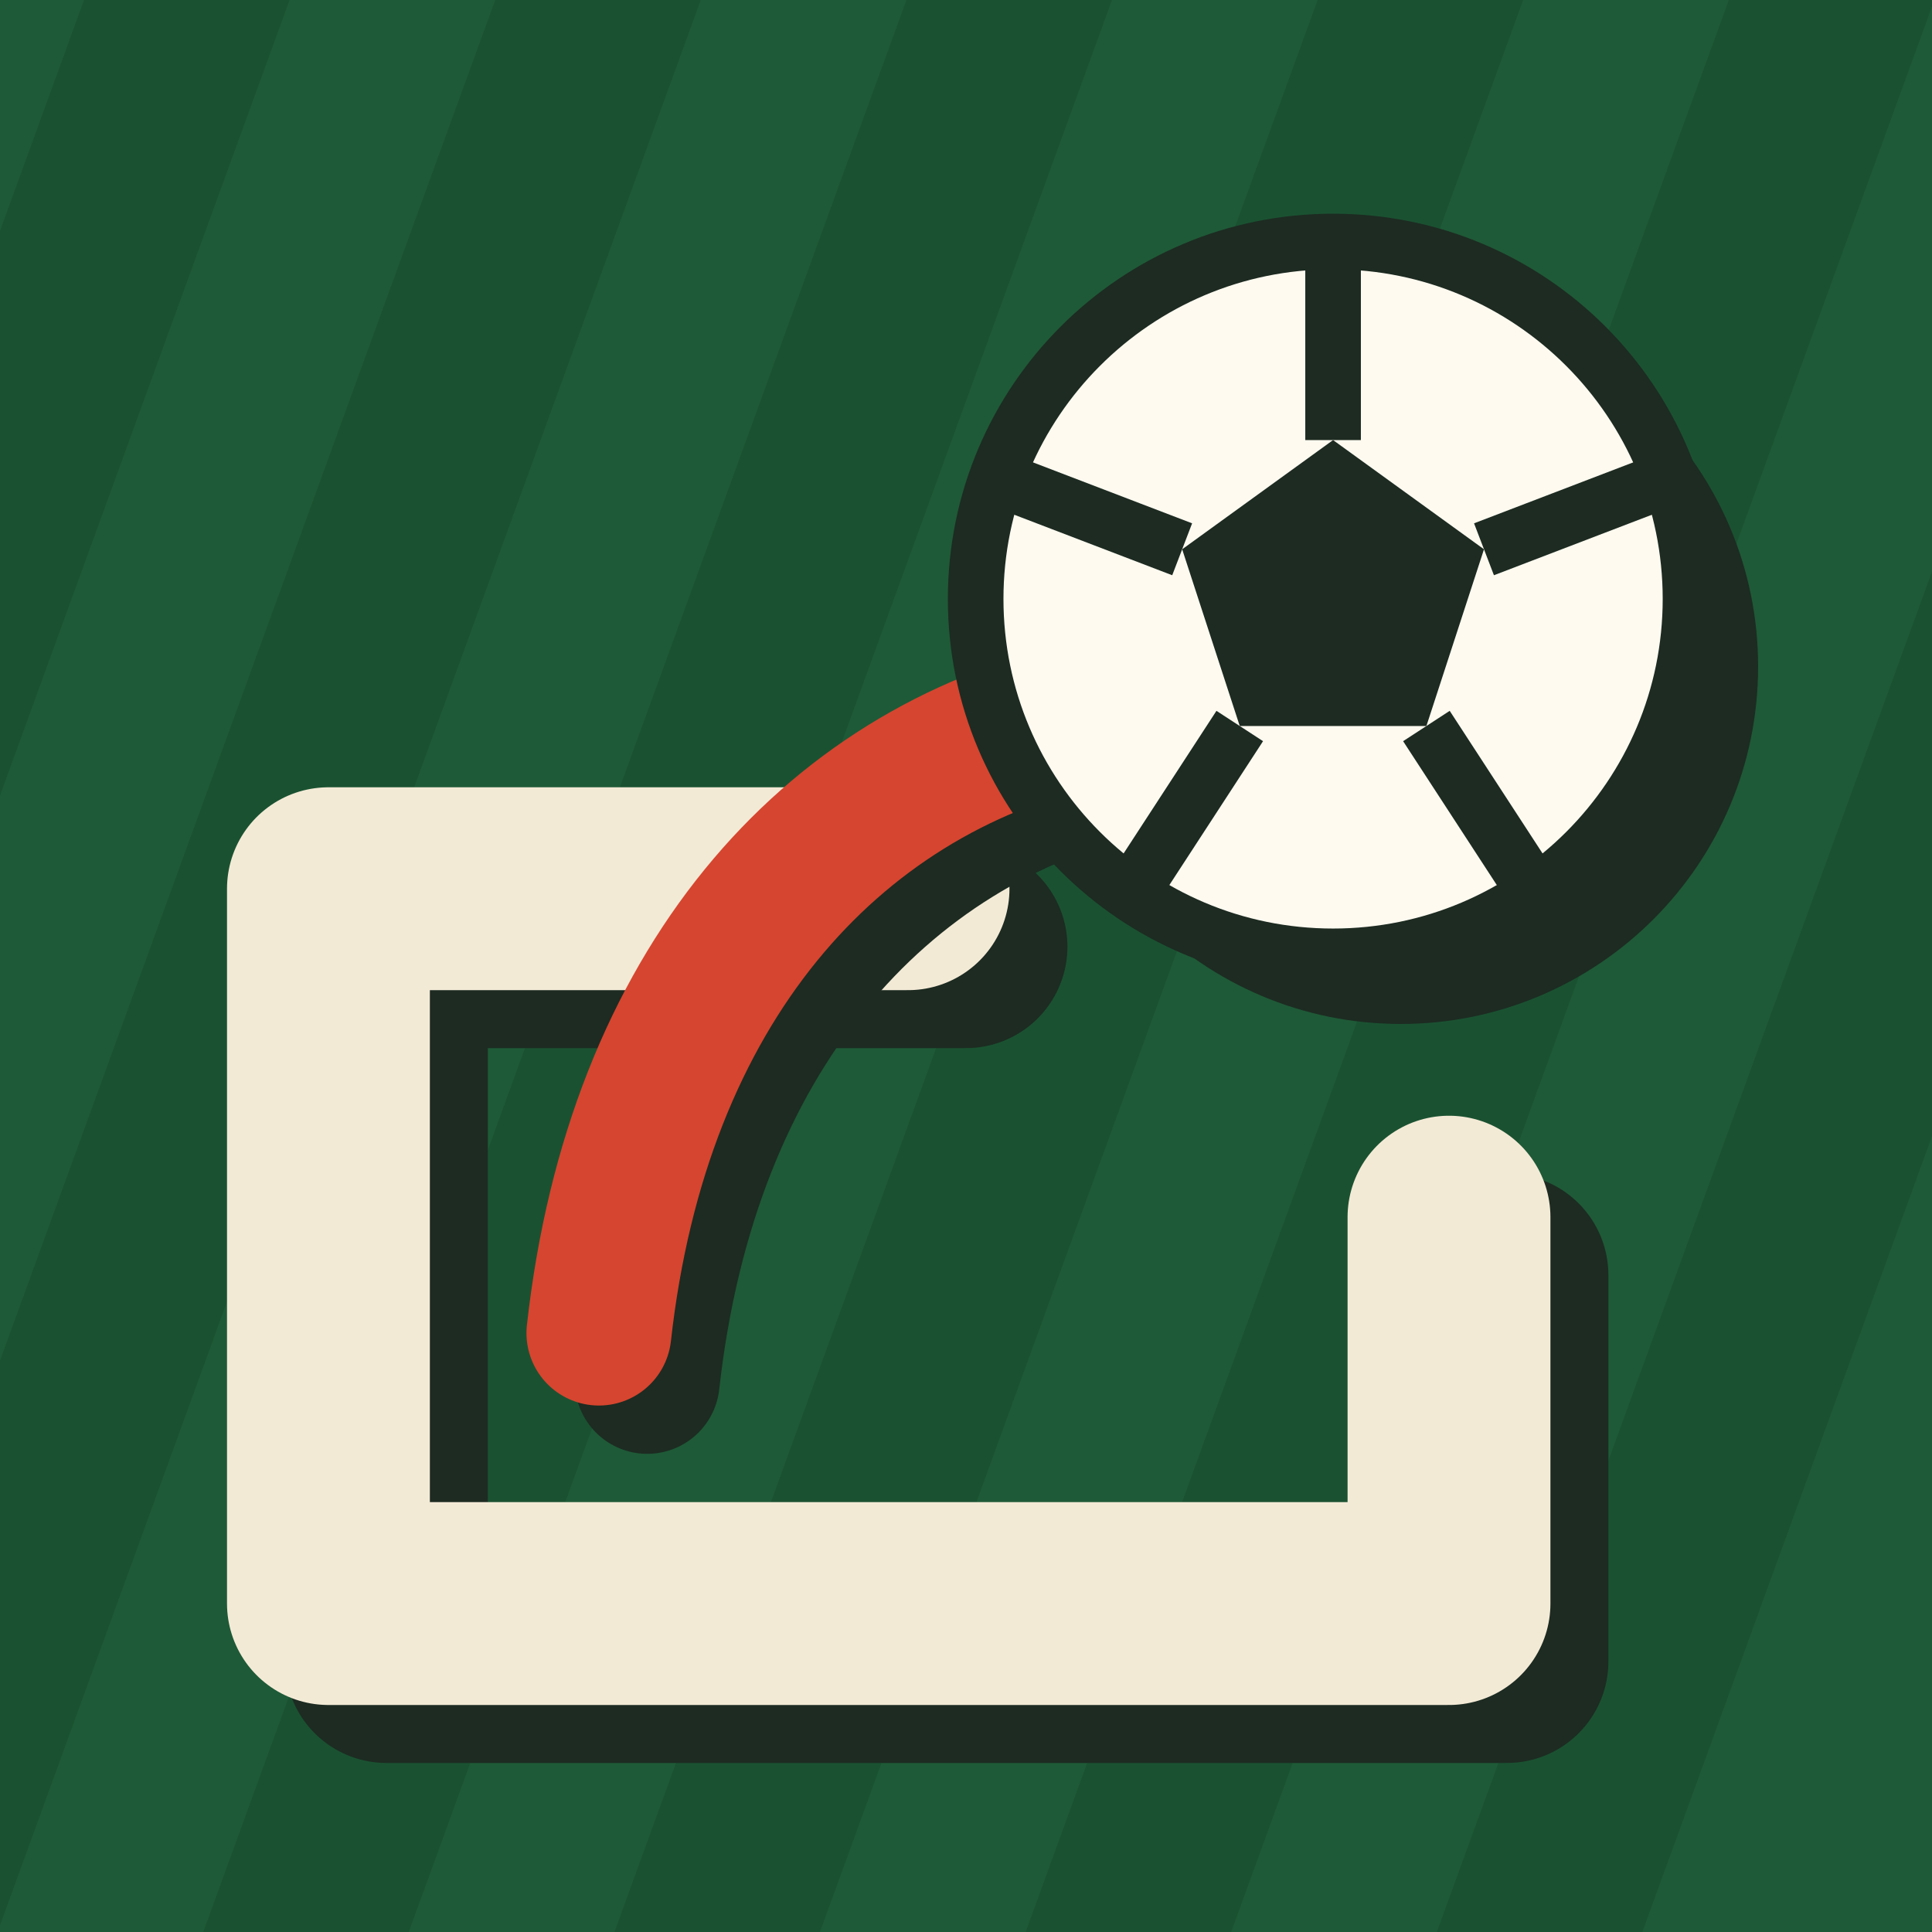
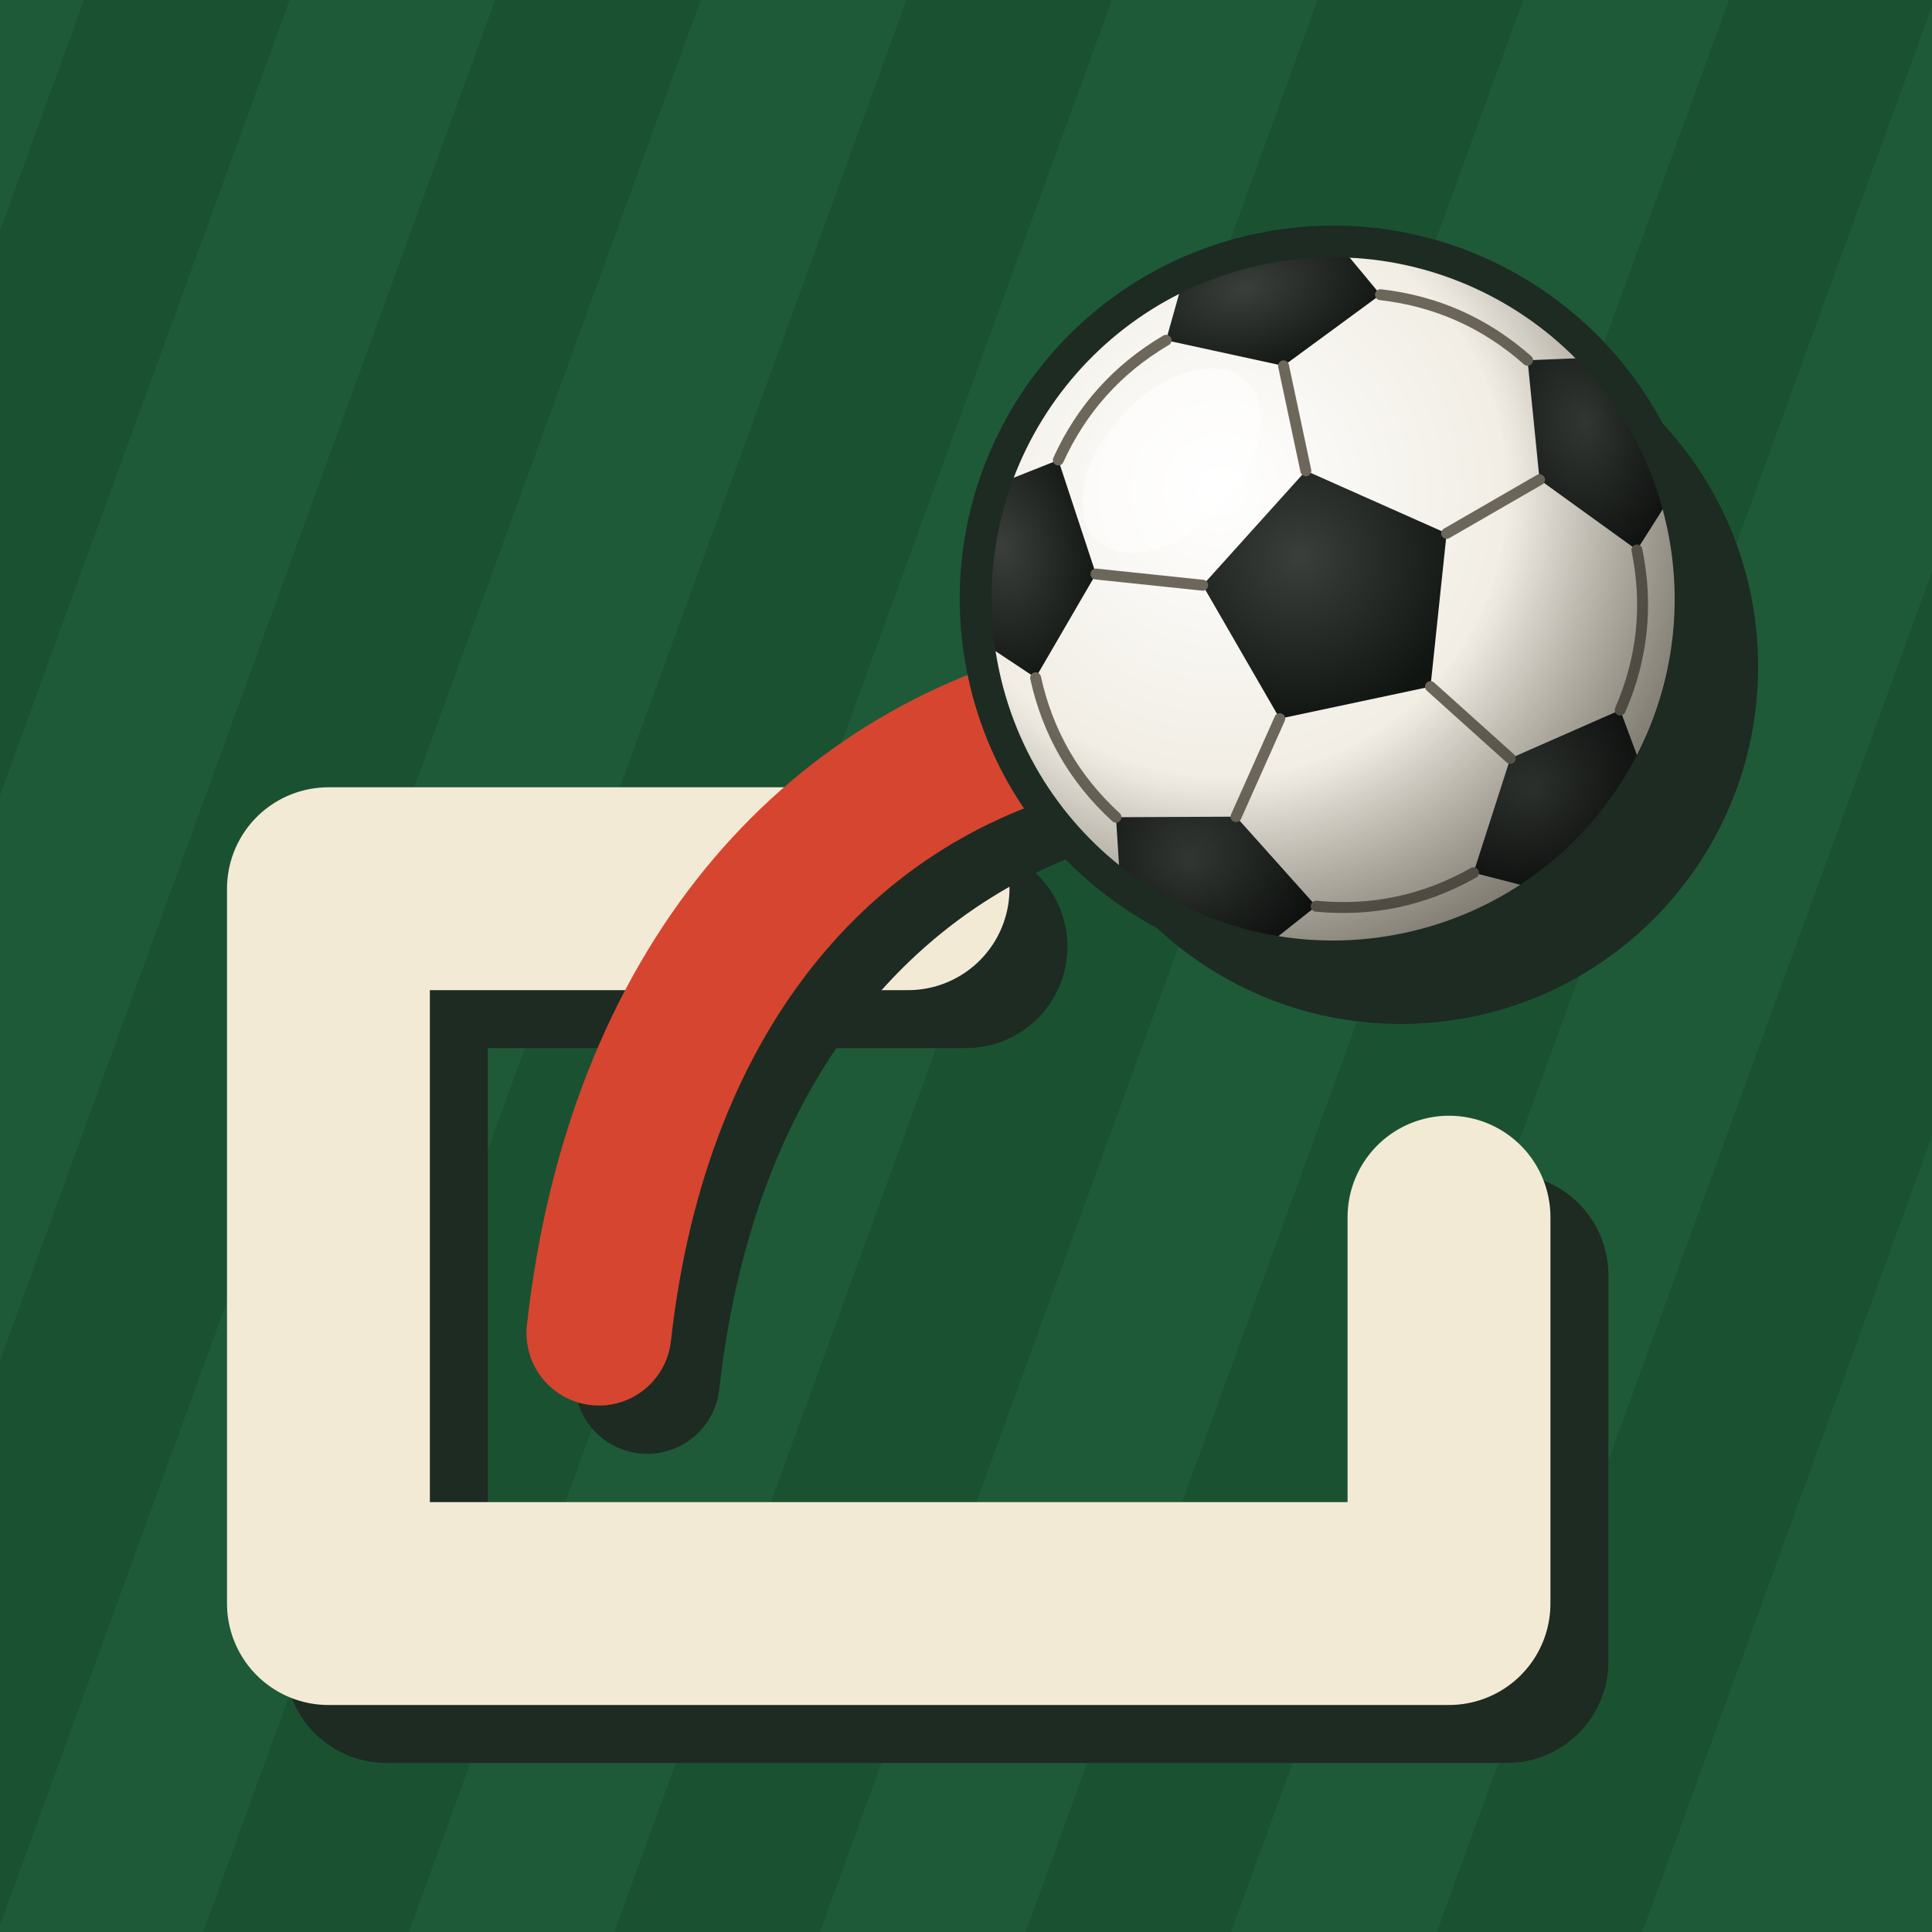
<svg xmlns="http://www.w3.org/2000/svg" viewBox="0 0 100 100">
  <rect width="100" height="100" fill="#1e5a37" />
  <g>
    <rect x="-10" y="-20" width="10" height="140" fill="#1a5231" transform="rotate(20 50 50)" />
    <rect x="10" y="-20" width="10" height="140" fill="#1a5231" transform="rotate(20 50 50)" />
    <rect x="30" y="-20" width="10" height="140" fill="#1a5231" transform="rotate(20 50 50)" />
    <rect x="50" y="-20" width="10" height="140" fill="#1a5231" transform="rotate(20 50 50)" />
    <rect x="70" y="-20" width="10" height="140" fill="#1a5231" transform="rotate(20 50 50)" />
    <rect x="90" y="-20" width="10" height="140" fill="#1a5231" transform="rotate(20 50 50)" />
  </g>
  <path d="M47 46H17V83H75V63" fill="none" stroke="#1d2b22" stroke-width="10.5" stroke-linecap="round" stroke-linejoin="round" transform="translate(3 3)" />
  <path d="M47 46H17V83H75V63" fill="none" stroke="#f3ead6" stroke-width="10.5" stroke-linecap="round" stroke-linejoin="round" />
  <path d="M31 69C33 51 43 40 56 37" fill="none" stroke="#1d2b22" stroke-width="7.5" stroke-linecap="round" transform="translate(2.5 2.5)" />
  <path d="M31 69C33 51 43 40 56 37" fill="none" stroke="#d6452f" stroke-width="7.5" stroke-linecap="round" />
  <circle cx="69" cy="31" r="18.5" fill="#1d2b22" transform="translate(3.5 3.5)" />
-   <g transform="translate(69 31) scale(1.027778)">
-     <circle r="18" fill="#fffaf0" stroke="#1d2b22" stroke-width="2.8" />
-     <path d="M0 -8l7.6 5.5-2.9 8.9h-9.4l-2.9-8.9z" fill="#1d2b22" />
-     <path d="M0 -18v10M7.6 -2.5l9.4 -3.6M4.7 6.4l5.6 8.6M-4.7 6.4l-5.6 8.6M-7.6 -2.5l-9.4 -3.6" stroke="#1d2b22" stroke-width="2.8" />
+   <g transform="translate(69 31) scale(1.027778) rotate(-12)">
+     <defs>
+       <radialGradient id="ib-sh" cx="38%" cy="32%" r="75%">
+         <stop offset="0" stop-color="#ffffff" />
+         <stop offset=".55" stop-color="#f1ede4" />
+         <stop offset="1" stop-color="#b9b2a2" />
+       </radialGradient>
+       <radialGradient id="ib-vol" cx="38%" cy="32%" r="72%">
+         <stop offset=".55" stop-color="#000" stop-opacity="0" />
+         <stop offset="1" stop-color="#000" stop-opacity=".38" />
+       </radialGradient>
+       <radialGradient id="ib-pt" cx="40%" cy="35%" r="70%">
+         <stop offset="0" stop-color="#3a3f3b" />
+         <stop offset="1" stop-color="#111512" />
+       </radialGradient>
+       <clipPath id="ib-c">
+         <circle r="18" />
+       </clipPath>
+     </defs>
+     <circle r="18" fill="url(#ib-sh)" />
+     <g clip-path="url(#ib-c)">
+       <g fill="url(#ib-pt)">
+         <path d="M0.00 -6.60L6.28 -2.04L3.88 5.34L-3.88 5.34L-6.28 -2.04Z" />
+         <path d="M0.00 -12.00L-5.52 -14.49L-3.41 -18.51L3.41 -18.51L5.52 -14.49Z" />
+         <path d="M11.42 -3.71L12.08 -9.72L16.55 -8.96L18.66 -2.48L15.48 0.77Z" />
+         <path d="M7.06 9.71L12.98 8.48L13.64 12.97L8.12 16.98L4.05 14.96Z" />
+         <path d="M-7.06 9.71L-4.05 14.96L-8.12 16.98L-13.64 12.97L-12.98 8.48Z" />
+         <path d="M-11.42 -3.71L-15.48 0.77L-18.66 -2.48L-16.55 -8.96L-12.08 -9.72Z" />
+       </g>
+       <path d="M0.00 -6.60L0.00 -12.00M6.28 -2.04L11.42 -3.71M3.88 5.34L7.06 9.71M-3.88 5.34L-7.06 9.71M-6.28 -2.04L-11.42 -3.71M5.52 -14.49Q9.55 -13.14 12.08 -9.72M15.48 0.77Q15.45 5.02 12.98 8.48M4.05 14.96Q0.00 16.24 -4.05 14.96M-12.98 8.48Q-15.45 5.02 -15.48 0.77M-12.08 -9.72Q-9.55 -13.14 -5.52 -14.49" fill="none" stroke="#6d675b" stroke-width=".55" stroke-linecap="round" />
+       <circle r="18" fill="url(#ib-vol)" />
+       <ellipse cx="-6.5" cy="-8.5" rx="5.5" ry="3.4" fill="#fff" opacity=".55" transform="rotate(-35 -6.5 -8.5)" />
+     </g>
+     <circle r="18" fill="none" stroke="#1d2b22" stroke-width="1.6" />
  </g>
</svg>
